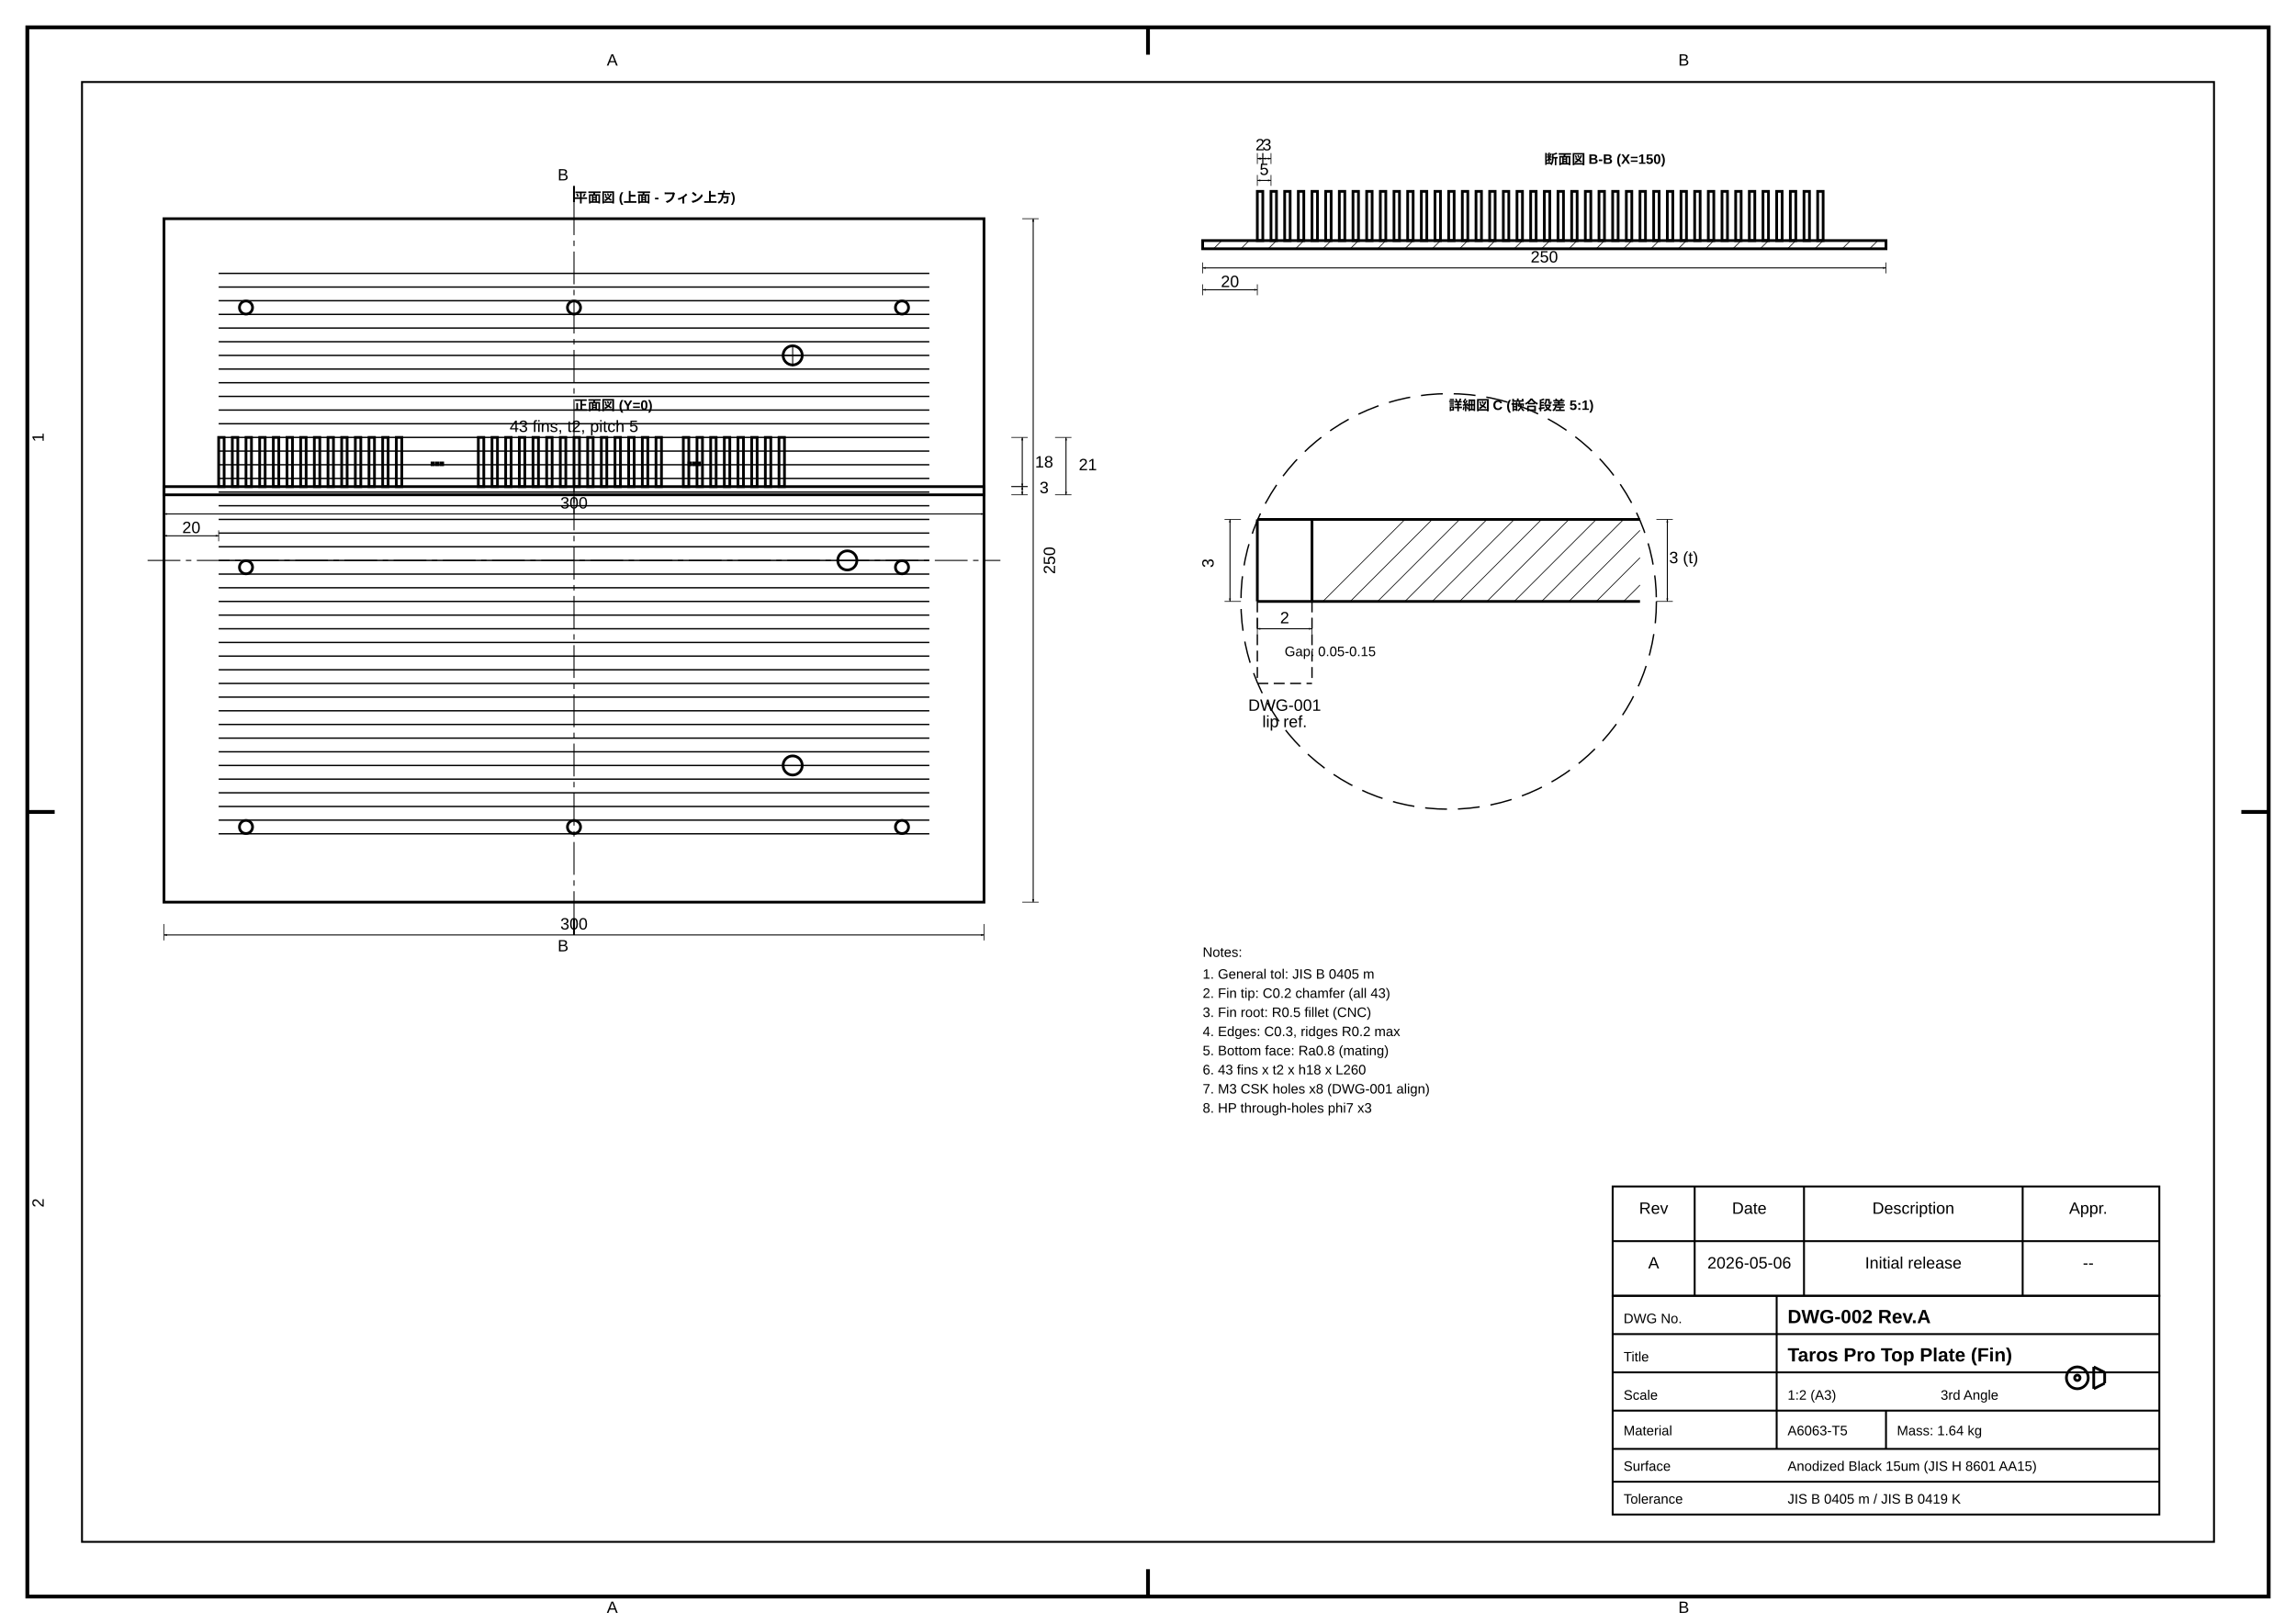
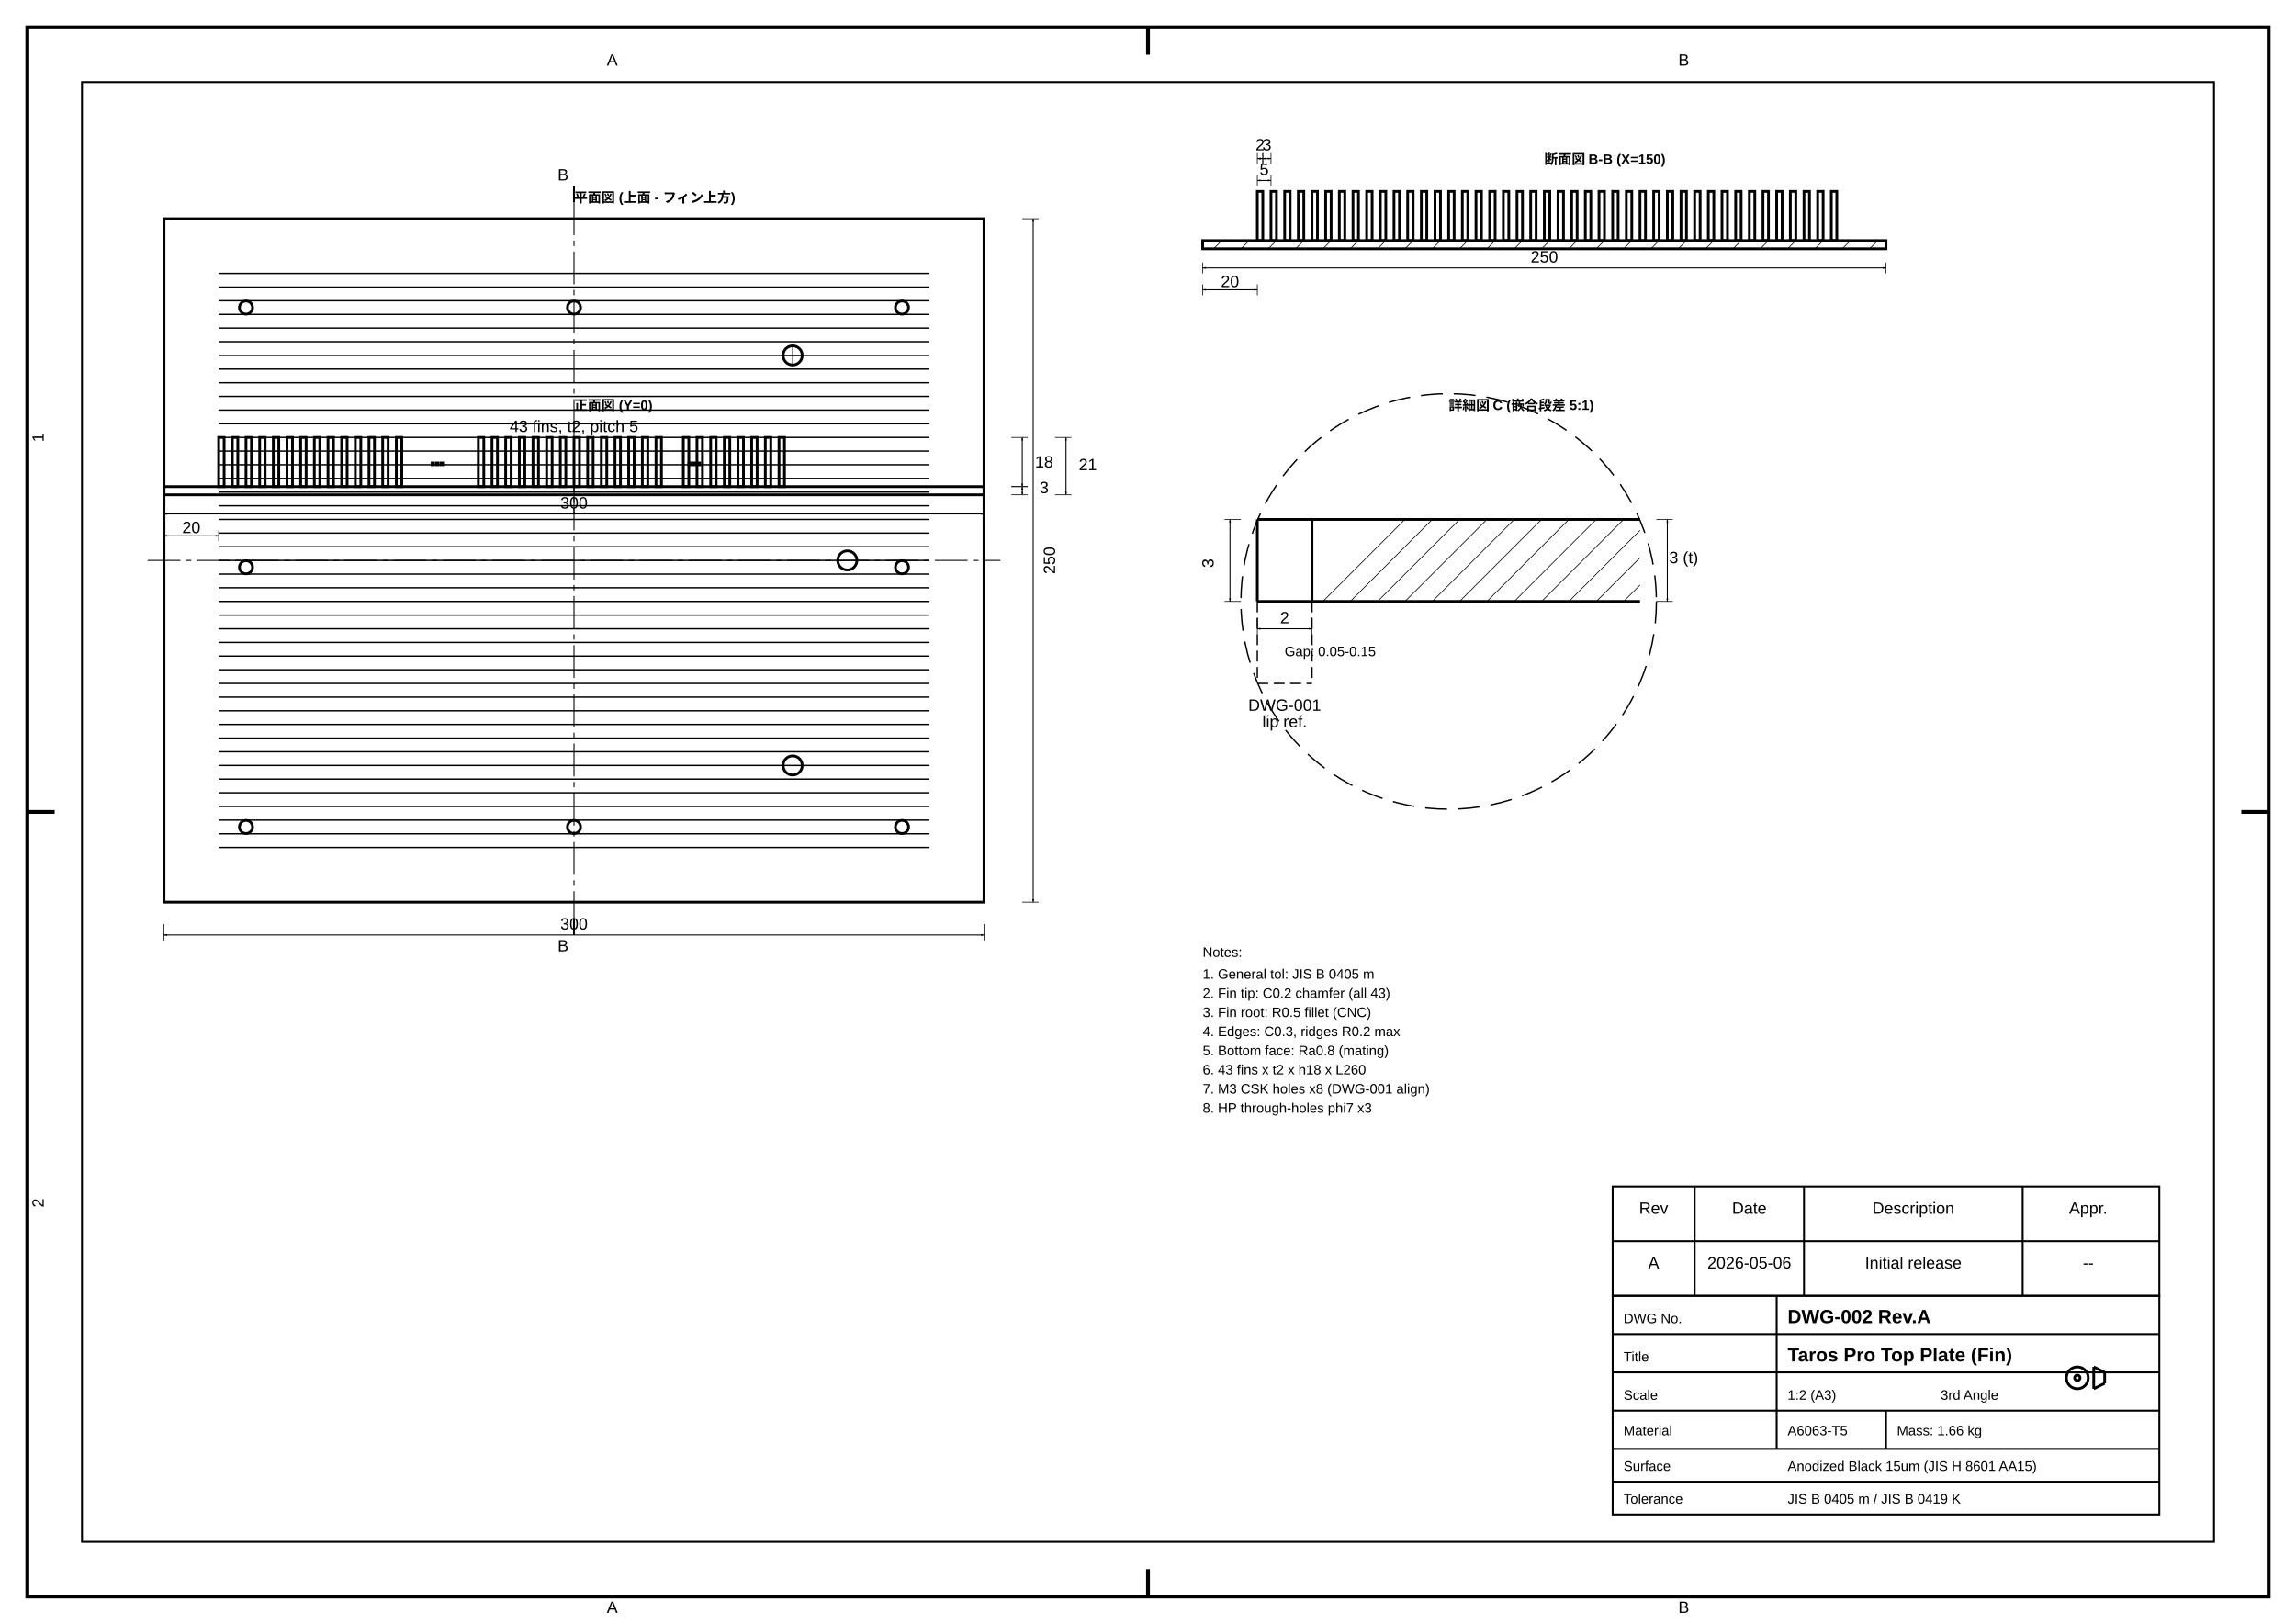
<svg xmlns="http://www.w3.org/2000/svg" viewBox="0 0 420 297" width="420mm" height="297mm">
  <defs>
    <marker id="arrow-start" markerWidth="3" markerHeight="2" refX="0" refY="1" orient="auto">
      <polygon points="3,0 0,1 3,2" fill="black" />
    </marker>
    <marker id="arrow-end" markerWidth="3" markerHeight="2" refX="3" refY="1" orient="auto">
      <polygon points="0,0 3,1 0,2" fill="black" />
    </marker>
    <style>
      .outline { stroke: black; stroke-width: 0.5; fill: none; }
      .thin { stroke: black; stroke-width: 0.25; fill: none; }
      .hidden { stroke: black; stroke-width: 0.25; fill: none; stroke-dasharray: 2,1; }
      .center { stroke: black; stroke-width: 0.18; fill: none; stroke-dasharray: 6,1,1,1; }
      .dim-line { stroke: black; stroke-width: 0.18; fill: none; marker-start: url(#arrow-start); marker-end: url(#arrow-end); }
      .ext-line { stroke: black; stroke-width: 0.13; fill: none; }
      .cutting { stroke: black; stroke-width: 0.35; fill: none; stroke-dasharray: 8,2,1,2; }
      .hatch { stroke: black; stroke-width: 0.13; fill: none; }
      .frame { stroke: black; stroke-width: 0.7; fill: none; }
      .frame-inner { stroke: black; stroke-width: 0.35; fill: none; }
      .title-box { stroke: black; stroke-width: 0.35; fill: none; }
      .text-dim { font-family: Arial, sans-serif; font-size: 3px; text-anchor: middle; }
      .text-note { font-family: Arial, sans-serif; font-size: 2.5px; text-anchor: start; }
      .text-title { font-family: Arial, sans-serif; font-size: 3.5px; text-anchor: start; font-weight: bold; }
      .text-title-sm { font-family: Arial, sans-serif; font-size: 2.5px; text-anchor: start; }
      .text-zone { font-family: Arial, sans-serif; font-size: 3px; text-anchor: middle; }
    </style>
  </defs>
  <rect x="5" y="5" width="410" height="287" class="frame" />
  <rect x="15" y="15" width="390" height="267" class="frame-inner" />
  <line x1="210" y1="5" x2="210" y2="10" class="frame" />
  <line x1="210" y1="287" x2="210" y2="292" class="frame" />
  <line x1="5" y1="148.5" x2="10" y2="148.5" class="frame" />
  <line x1="410" y1="148.5" x2="415" y2="148.5" class="frame" />
  <text x="112" y="12" class="text-zone">A</text>
  <text x="308" y="12" class="text-zone">B</text>
  <text x="112" y="295" class="text-zone">A</text>
  <text x="308" y="295" class="text-zone">B</text>
  <text x="8" y="80" class="text-zone" transform="rotate(-90,8,80)">1</text>
  <text x="8" y="220" class="text-zone" transform="rotate(-90,8,220)">2</text>
  <g id="front-view" transform="translate(30, 80)">
    <text x="75" y="-5" class="text-note" text-anchor="middle" font-weight="bold">正面図 (Y=0)</text>
    <rect x="0" y="9" width="150" height="1.5" class="outline" />
    <g class="outline" stroke-width="0.35">
      <rect x="10" y="0" width="1" height="9" />
      <rect x="12.5" y="0" width="1" height="9" />
      <rect x="15" y="0" width="1" height="9" />
      <rect x="17.5" y="0" width="1" height="9" />
      <rect x="20" y="0" width="1" height="9" />
      <rect x="22.5" y="0" width="1" height="9" />
      <rect x="25" y="0" width="1" height="9" />
      <rect x="27.5" y="0" width="1" height="9" />
      <rect x="30" y="0" width="1" height="9" />
      <rect x="32.5" y="0" width="1" height="9" />
      <rect x="35" y="0" width="1" height="9" />
      <rect x="37.5" y="0" width="1" height="9" />
      <rect x="40" y="0" width="1" height="9" />
      <rect x="42.5" y="0" width="1" height="9" />
      <text x="50" y="5" class="text-dim" font-size="2px">...</text>
      <rect x="57.5" y="0" width="1" height="9" />
      <rect x="60" y="0" width="1" height="9" />
      <rect x="62.5" y="0" width="1" height="9" />
      <rect x="65" y="0" width="1" height="9" />
      <rect x="67.5" y="0" width="1" height="9" />
      <rect x="70" y="0" width="1" height="9" />
      <rect x="72.5" y="0" width="1" height="9" />
      <rect x="75" y="0" width="1" height="9" />
      <rect x="77.5" y="0" width="1" height="9" />
      <rect x="80" y="0" width="1" height="9" />
      <rect x="82.5" y="0" width="1" height="9" />
      <rect x="85" y="0" width="1" height="9" />
      <rect x="87.5" y="0" width="1" height="9" />
      <rect x="90" y="0" width="1" height="9" />
      <text x="97" y="5" class="text-dim" font-size="2px">...</text>
      <rect x="95" y="0" width="1" height="9" />
      <rect x="97.5" y="0" width="1" height="9" />
      <rect x="100" y="0" width="1" height="9" />
      <rect x="102.5" y="0" width="1" height="9" />
      <rect x="105" y="0" width="1" height="9" />
      <rect x="107.5" y="0" width="1" height="9" />
      <rect x="110" y="0" width="1" height="9" />
      <rect x="112.5" y="0" width="1" height="9" />
    </g>
    <line x1="75" y1="-3" x2="75" y2="15" class="center" />
    <line x1="0" y1="15" x2="0" y2="13" class="ext-line" />
    <line x1="150" y1="15" x2="150" y2="13" class="ext-line" />
    <line x1="0" y1="14" x2="150" y2="14" class="dim-line" />
    <text x="75" y="13" class="text-dim">300</text>
    <line x1="155" y1="0" x2="158" y2="0" class="ext-line" />
    <line x1="155" y1="9" x2="158" y2="9" class="ext-line" />
    <line x1="157" y1="0" x2="157" y2="9" class="dim-line" />
    <text x="161" y="5.5" class="text-dim" font-size="2.5px">18</text>
    <line x1="155" y1="9" x2="158" y2="9" class="ext-line" />
    <line x1="155" y1="10.5" x2="158" y2="10.5" class="ext-line" />
    <line x1="157" y1="9" x2="157" y2="10.5" class="dim-line" />
    <text x="161" y="10.2" class="text-dim" font-size="2px">3</text>
    <line x1="163" y1="0" x2="166" y2="0" class="ext-line" />
    <line x1="163" y1="10.5" x2="166" y2="10.5" class="ext-line" />
    <line x1="165" y1="0" x2="165" y2="10.5" class="dim-line" />
    <text x="169" y="6" class="text-dim" font-size="2.5px">21</text>
    <line x1="0" y1="17" x2="0" y2="19" class="ext-line" />
    <line x1="10" y1="17" x2="10" y2="19" class="ext-line" />
    <line x1="0" y1="18" x2="10" y2="18" class="dim-line" />
    <text x="5" y="17.5" class="text-dim" font-size="2px">20</text>
    <text x="75" y="-1" class="text-dim" font-size="2.5px">43 fins, t2, pitch 5</text>
  </g>
  <g id="section-bb" transform="translate(220, 35)">
    <text x="62.5" y="-5" class="text-note" text-anchor="middle" font-weight="bold">断面図 B-B (X=150)</text>
    <rect x="0" y="9" width="125" height="1.5" class="outline" />
    <g class="hatch">
      <line x1="2" y1="10.5" x2="3.5" y2="9" />
      <line x1="7" y1="10.5" x2="8.5" y2="9" />
      <line x1="12" y1="10.5" x2="13.5" y2="9" />
      <line x1="17" y1="10.5" x2="18.5" y2="9" />
      <line x1="22" y1="10.5" x2="23.5" y2="9" />
      <line x1="27" y1="10.5" x2="28.5" y2="9" />
      <line x1="32" y1="10.5" x2="33.5" y2="9" />
      <line x1="37" y1="10.5" x2="38.5" y2="9" />
      <line x1="42" y1="10.5" x2="43.5" y2="9" />
      <line x1="47" y1="10.5" x2="48.5" y2="9" />
      <line x1="52" y1="10.5" x2="53.5" y2="9" />
      <line x1="57" y1="10.5" x2="58.5" y2="9" />
      <line x1="62" y1="10.5" x2="63.5" y2="9" />
      <line x1="67" y1="10.5" x2="68.5" y2="9" />
      <line x1="72" y1="10.5" x2="73.5" y2="9" />
      <line x1="77" y1="10.5" x2="78.5" y2="9" />
      <line x1="82" y1="10.5" x2="83.5" y2="9" />
      <line x1="87" y1="10.5" x2="88.5" y2="9" />
      <line x1="92" y1="10.5" x2="93.5" y2="9" />
      <line x1="97" y1="10.5" x2="98.5" y2="9" />
      <line x1="102" y1="10.5" x2="103.5" y2="9" />
      <line x1="107" y1="10.5" x2="108.5" y2="9" />
      <line x1="112" y1="10.5" x2="113.5" y2="9" />
      <line x1="117" y1="10.5" x2="118.5" y2="9" />
      <line x1="122" y1="10.5" x2="123.5" y2="9" />
    </g>
    <g class="outline" stroke-width="0.3">
      <rect x="10" y="0" width="1" height="9" />
      <rect x="12.5" y="0" width="1" height="9" />
      <rect x="15" y="0" width="1" height="9" />
      <rect x="17.5" y="0" width="1" height="9" />
      <rect x="20" y="0" width="1" height="9" />
      <rect x="22.5" y="0" width="1" height="9" />
      <rect x="25" y="0" width="1" height="9" />
      <rect x="27.5" y="0" width="1" height="9" />
      <rect x="30" y="0" width="1" height="9" />
      <rect x="32.5" y="0" width="1" height="9" />
      <rect x="35" y="0" width="1" height="9" />
      <rect x="37.5" y="0" width="1" height="9" />
      <rect x="40" y="0" width="1" height="9" />
      <rect x="42.5" y="0" width="1" height="9" />
      <rect x="45" y="0" width="1" height="9" />
      <rect x="47.5" y="0" width="1" height="9" />
      <rect x="50" y="0" width="1" height="9" />
      <rect x="52.5" y="0" width="1" height="9" />
      <rect x="55" y="0" width="1" height="9" />
      <rect x="57.5" y="0" width="1" height="9" />
      <rect x="60" y="0" width="1" height="9" />
      <rect x="62.5" y="0" width="1" height="9" />
      <rect x="65" y="0" width="1" height="9" />
      <rect x="67.5" y="0" width="1" height="9" />
      <rect x="70" y="0" width="1" height="9" />
      <rect x="72.5" y="0" width="1" height="9" />
      <rect x="75" y="0" width="1" height="9" />
      <rect x="77.5" y="0" width="1" height="9" />
      <rect x="80" y="0" width="1" height="9" />
      <rect x="82.5" y="0" width="1" height="9" />
      <rect x="85" y="0" width="1" height="9" />
      <rect x="87.5" y="0" width="1" height="9" />
      <rect x="90" y="0" width="1" height="9" />
      <rect x="92.5" y="0" width="1" height="9" />
      <rect x="95" y="0" width="1" height="9" />
      <rect x="97.5" y="0" width="1" height="9" />
      <rect x="100" y="0" width="1" height="9" />
      <rect x="102.5" y="0" width="1" height="9" />
      <rect x="105" y="0" width="1" height="9" />
      <rect x="107.5" y="0" width="1" height="9" />
      <rect x="110" y="0" width="1" height="9" />
      <rect x="112.5" y="0" width="1" height="9" />
+       <rect x="115" y="0" width="1" height="9" />
    </g>
    <line x1="0" y1="15" x2="0" y2="13" class="ext-line" />
    <line x1="125" y1="15" x2="125" y2="13" class="ext-line" />
    <line x1="0" y1="14" x2="125" y2="14" class="dim-line" />
    <text x="62.5" y="13" class="text-dim">250</text>
    <line x1="10" y1="-3" x2="10" y2="-1" class="ext-line" />
    <line x1="12.5" y1="-3" x2="12.5" y2="-1" class="ext-line" />
    <line x1="10" y1="-2" x2="12.5" y2="-2" class="dim-line" />
    <text x="11.25" y="-3" class="text-dim" font-size="2px">5</text>
    <line x1="10" y1="-5" x2="10" y2="-7" class="ext-line" />
    <line x1="11" y1="-5" x2="11" y2="-7" class="ext-line" />
    <line x1="10" y1="-6" x2="11" y2="-6" class="dim-line" />
    <text x="10.5" y="-7.5" class="text-dim" font-size="2px">2</text>
    <line x1="11" y1="-5" x2="11" y2="-7" class="ext-line" />
    <line x1="12.5" y1="-5" x2="12.5" y2="-7" class="ext-line" />
    <line x1="11" y1="-6" x2="12.5" y2="-6" class="dim-line" />
    <text x="11.75" y="-7.5" class="text-dim" font-size="2px">3</text>
    <line x1="0" y1="17" x2="0" y2="19" class="ext-line" />
    <line x1="10" y1="17" x2="10" y2="19" class="ext-line" />
    <line x1="0" y1="18" x2="10" y2="18" class="dim-line" />
    <text x="5" y="17.5" class="text-dim" font-size="2px">20</text>
  </g>
  <g id="plan-view" transform="translate(30, 40)">
    <text x="75" y="-3" class="text-note" text-anchor="middle" font-weight="bold">平面図 (上面 - フィン上方)</text>
    <rect x="0" y="0" width="150" height="125" class="outline" />
    <g class="thin" stroke-width="0.2">
      <line x1="10" y1="10" x2="140" y2="10" />
      <line x1="10" y1="12.5" x2="140" y2="12.5" />
      <line x1="10" y1="15" x2="140" y2="15" />
      <line x1="10" y1="17.5" x2="140" y2="17.5" />
      <line x1="10" y1="20" x2="140" y2="20" />
      <line x1="10" y1="22.5" x2="140" y2="22.5" />
      <line x1="10" y1="25" x2="140" y2="25" />
      <line x1="10" y1="27.5" x2="140" y2="27.5" />
      <line x1="10" y1="30" x2="140" y2="30" />
      <line x1="10" y1="32.5" x2="140" y2="32.5" />
      <line x1="10" y1="35" x2="140" y2="35" />
      <line x1="10" y1="37.5" x2="140" y2="37.5" />
      <line x1="10" y1="40" x2="140" y2="40" />
      <line x1="10" y1="42.5" x2="140" y2="42.5" />
      <line x1="10" y1="45" x2="140" y2="45" />
      <line x1="10" y1="47.5" x2="140" y2="47.5" />
      <line x1="10" y1="50" x2="140" y2="50" />
      <line x1="10" y1="52.5" x2="140" y2="52.5" />
      <line x1="10" y1="55" x2="140" y2="55" />
      <line x1="10" y1="57.5" x2="140" y2="57.5" />
      <line x1="10" y1="60" x2="140" y2="60" />
      <line x1="10" y1="62.5" x2="140" y2="62.5" />
      <line x1="10" y1="65" x2="140" y2="65" />
      <line x1="10" y1="67.5" x2="140" y2="67.5" />
      <line x1="10" y1="70" x2="140" y2="70" />
      <line x1="10" y1="72.5" x2="140" y2="72.5" />
      <line x1="10" y1="75" x2="140" y2="75" />
      <line x1="10" y1="77.5" x2="140" y2="77.5" />
      <line x1="10" y1="80" x2="140" y2="80" />
      <line x1="10" y1="82.5" x2="140" y2="82.5" />
      <line x1="10" y1="85" x2="140" y2="85" />
      <line x1="10" y1="87.5" x2="140" y2="87.5" />
      <line x1="10" y1="90" x2="140" y2="90" />
      <line x1="10" y1="92.5" x2="140" y2="92.5" />
      <line x1="10" y1="95" x2="140" y2="95" />
      <line x1="10" y1="97.5" x2="140" y2="97.5" />
      <line x1="10" y1="100" x2="140" y2="100" />
      <line x1="10" y1="102.5" x2="140" y2="102.5" />
      <line x1="10" y1="105" x2="140" y2="105" />
      <line x1="10" y1="107.5" x2="140" y2="107.5" />
      <line x1="10" y1="110" x2="140" y2="110" />
      <line x1="10" y1="112.5" x2="140" y2="112.5" />
+       <line x1="10" y1="115" x2="140" y2="115" />
    </g>
    <circle cx="15" cy="16.25" r="1.2" class="outline" stroke-width="0.25" />
    <circle cx="75" cy="16.25" r="1.2" class="outline" stroke-width="0.25" />
    <circle cx="135" cy="16.25" r="1.2" class="outline" stroke-width="0.25" />
    <circle cx="15" cy="63.75" r="1.2" class="outline" stroke-width="0.25" />
    <circle cx="135" cy="63.75" r="1.2" class="outline" stroke-width="0.25" />
    <circle cx="15" cy="111.25" r="1.2" class="outline" stroke-width="0.25" />
    <circle cx="75" cy="111.25" r="1.2" class="outline" stroke-width="0.25" />
    <circle cx="135" cy="111.25" r="1.2" class="outline" stroke-width="0.25" />
    <circle cx="115" cy="25" r="1.75" class="outline" stroke-width="0.25" />
    <circle cx="125" cy="62.5" r="1.75" class="outline" stroke-width="0.25" />
    <circle cx="115" cy="100" r="1.75" class="outline" stroke-width="0.25" />
    <line x1="113" y1="25" x2="117" y2="25" class="center" />
    <line x1="115" y1="23" x2="115" y2="27" class="center" />
    <line x1="75" y1="-3" x2="75" y2="128" class="center" />
    <line x1="-3" y1="62.5" x2="153" y2="62.5" class="center" />
    <line x1="75" y1="-6" x2="75" y2="-3" class="cutting" />
    <line x1="75" y1="128" x2="75" y2="131" class="cutting" />
    <text x="73" y="-7" class="text-dim" font-size="3px" text-anchor="end">B</text>
    <text x="73" y="134" class="text-dim" font-size="3px" text-anchor="end">B</text>
    <line x1="0" y1="132" x2="0" y2="129" class="ext-line" />
    <line x1="150" y1="132" x2="150" y2="129" class="ext-line" />
    <line x1="0" y1="131" x2="150" y2="131" class="dim-line" />
    <text x="75" y="130" class="text-dim">300</text>
    <line x1="157" y1="0" x2="160" y2="0" class="ext-line" />
    <line x1="157" y1="125" x2="160" y2="125" class="ext-line" />
    <line x1="159" y1="0" x2="159" y2="125" class="dim-line" />
    <text x="163" y="62.5" class="text-dim" transform="rotate(-90,163,62.5)">250</text>
  </g>
  <g id="detail-c" transform="translate(225, 80)">
    <text x="40" y="-5" class="text-note" text-anchor="middle" font-weight="bold">詳細図 C (嵌合段差 5:1)</text>
    <circle cx="40" cy="30" r="38" class="thin" stroke-dasharray="4,2" />
    <line x1="5" y1="15" x2="75" y2="15" class="outline" />
    <line x1="15" y1="30" x2="75" y2="30" class="outline" />
    <line x1="5" y1="15" x2="5" y2="30" class="outline" />
    <line x1="15" y1="15" x2="15" y2="30" class="outline" />
    <line x1="5" y1="30" x2="15" y2="30" class="outline" />
    <line x1="5" y1="30" x2="5" y2="45" class="hidden" />
    <line x1="15" y1="30" x2="15" y2="45" class="hidden" />
    <line x1="5" y1="45" x2="15" y2="45" class="hidden" />
    <text x="10" y="50" class="text-dim" font-size="2px">DWG-001</text>
    <text x="10" y="53" class="text-dim" font-size="2px">lip ref.</text>
    <g class="hatch">
      <line x1="17" y1="30" x2="32" y2="15" />
      <line x1="22" y1="30" x2="37" y2="15" />
      <line x1="27" y1="30" x2="42" y2="15" />
      <line x1="32" y1="30" x2="47" y2="15" />
      <line x1="37" y1="30" x2="52" y2="15" />
      <line x1="42" y1="30" x2="57" y2="15" />
      <line x1="47" y1="30" x2="62" y2="15" />
      <line x1="52" y1="30" x2="67" y2="15" />
      <line x1="57" y1="30" x2="72" y2="15" />
      <line x1="62" y1="30" x2="75" y2="17" />
      <line x1="67" y1="30" x2="75" y2="22" />
      <line x1="72" y1="30" x2="75" y2="27" />
    </g>
    <line x1="5" y1="33" x2="5" y2="36" class="ext-line" />
    <line x1="15" y1="33" x2="15" y2="36" class="ext-line" />
    <line x1="5" y1="35" x2="15" y2="35" class="dim-line" />
    <text x="10" y="34" class="text-dim">2</text>
    <line x1="2" y1="15" x2="-1" y2="15" class="ext-line" />
    <line x1="2" y1="30" x2="-1" y2="30" class="ext-line" />
    <line x1="0" y1="15" x2="0" y2="30" class="dim-line" />
    <text x="-3" y="23" class="text-dim" transform="rotate(-90,-3,23)">3</text>
    <line x1="78" y1="15" x2="81" y2="15" class="ext-line" />
    <line x1="78" y1="30" x2="81" y2="30" class="ext-line" />
    <line x1="80" y1="15" x2="80" y2="30" class="dim-line" />
    <text x="83" y="23" class="text-dim" font-size="2.5px">3 (t)</text>
    <text x="10" y="40" class="text-note" font-size="2px">Gap: 0.05-0.15</text>
  </g>
  <g id="title-block" transform="translate(295, 237)">
    <rect x="0" y="-20" width="100" height="20" class="title-box" />
    <line x1="0" y1="-10" x2="100" y2="-10" class="title-box" />
    <line x1="15" y1="-20" x2="15" y2="0" class="title-box" />
    <line x1="35" y1="-20" x2="35" y2="0" class="title-box" />
    <line x1="75" y1="-20" x2="75" y2="0" class="title-box" />
    <text x="7.5" y="-15" class="text-dim" font-size="2px">Rev</text>
    <text x="25" y="-15" class="text-dim" font-size="2px">Date</text>
    <text x="55" y="-15" class="text-dim" font-size="2px">Description</text>
    <text x="87" y="-15" class="text-dim" font-size="2px">Appr.</text>
    <text x="7.5" y="-5" class="text-dim" font-size="2px">A</text>
    <text x="25" y="-5" class="text-dim" font-size="2px">2026-05-06</text>
    <text x="55" y="-5" class="text-dim" font-size="2px">Initial release</text>
    <text x="87" y="-5" class="text-dim" font-size="2px">--</text>
    <rect x="0" y="0" width="100" height="40" class="title-box" />
    <line x1="0" y1="7" x2="100" y2="7" class="title-box" />
    <line x1="0" y1="14" x2="100" y2="14" class="title-box" />
    <line x1="0" y1="21" x2="100" y2="21" class="title-box" />
    <line x1="0" y1="28" x2="100" y2="28" class="title-box" />
    <line x1="0" y1="34" x2="100" y2="34" class="title-box" />
    <line x1="30" y1="0" x2="30" y2="28" class="title-box" />
    <line x1="50" y1="21" x2="50" y2="28" class="title-box" />
    <text x="2" y="5" class="text-title-sm">DWG No.</text>
    <text x="32" y="5" class="text-title">DWG-002 Rev.A</text>
    <text x="2" y="12" class="text-title-sm">Title</text>
    <text x="32" y="12" class="text-title">Taros Pro Top Plate (Fin)</text>
    <text x="2" y="19" class="text-title-sm">Scale</text>
    <text x="32" y="19" class="text-title-sm">1:2 (A3)</text>
    <text x="60" y="19" class="text-title-sm">3rd Angle</text>
    <text x="2" y="25.5" class="text-title-sm">Material</text>
    <text x="32" y="25.5" class="text-title-sm">A6063-T5</text>
-     <text x="52" y="25.5" class="text-title-sm">Mass: 1.64 kg</text>
+     <text x="52" y="25.5" class="text-title-sm">Mass: 1.66 kg</text>
    <text x="2" y="32" class="text-title-sm">Surface</text>
    <text x="32" y="32" class="text-title-sm">Anodized Black 15um (JIS H 8601 AA15)</text>
    <text x="2" y="38" class="text-title-sm">Tolerance</text>
    <text x="32" y="38" class="text-title-sm">JIS B 0405 m / JIS B 0419 K</text>
    <g transform="translate(85, 15)">
      <circle cx="0" cy="0" r="2" class="outline" stroke-width="0.2" />
      <circle cx="0" cy="0" r="0.5" class="outline" stroke-width="0.2" fill="black" />
      <line x1="3" y1="-2" x2="3" y2="2" class="outline" stroke-width="0.2" />
      <line x1="3" y1="-2" x2="5" y2="-1" class="outline" stroke-width="0.2" />
      <line x1="3" y1="2" x2="5" y2="1" class="outline" stroke-width="0.2" />
      <line x1="5" y1="-1" x2="5" y2="1" class="outline" stroke-width="0.2" />
    </g>
  </g>
  <g transform="translate(220, 175)">
    <text x="0" y="0" class="text-note" font-size="2px">Notes:</text>
    <text x="0" y="4" class="text-note" font-size="2px">1. General tol: JIS B 0405 m</text>
    <text x="0" y="7.5" class="text-note" font-size="2px">2. Fin tip: C0.2 chamfer (all 43)</text>
    <text x="0" y="11" class="text-note" font-size="2px">3. Fin root: R0.5 fillet (CNC)</text>
    <text x="0" y="14.5" class="text-note" font-size="2px">4. Edges: C0.3, ridges R0.2 max</text>
    <text x="0" y="18" class="text-note" font-size="2px">5. Bottom face: Ra0.8 (mating)</text>
    <text x="0" y="21.5" class="text-note" font-size="2px">6. 43 fins x t2 x h18 x L260</text>
    <text x="0" y="25" class="text-note" font-size="2px">7. M3 CSK holes x8 (DWG-001 align)</text>
    <text x="0" y="28.5" class="text-note" font-size="2px">8. HP through-holes phi7 x3</text>
  </g>
</svg>
